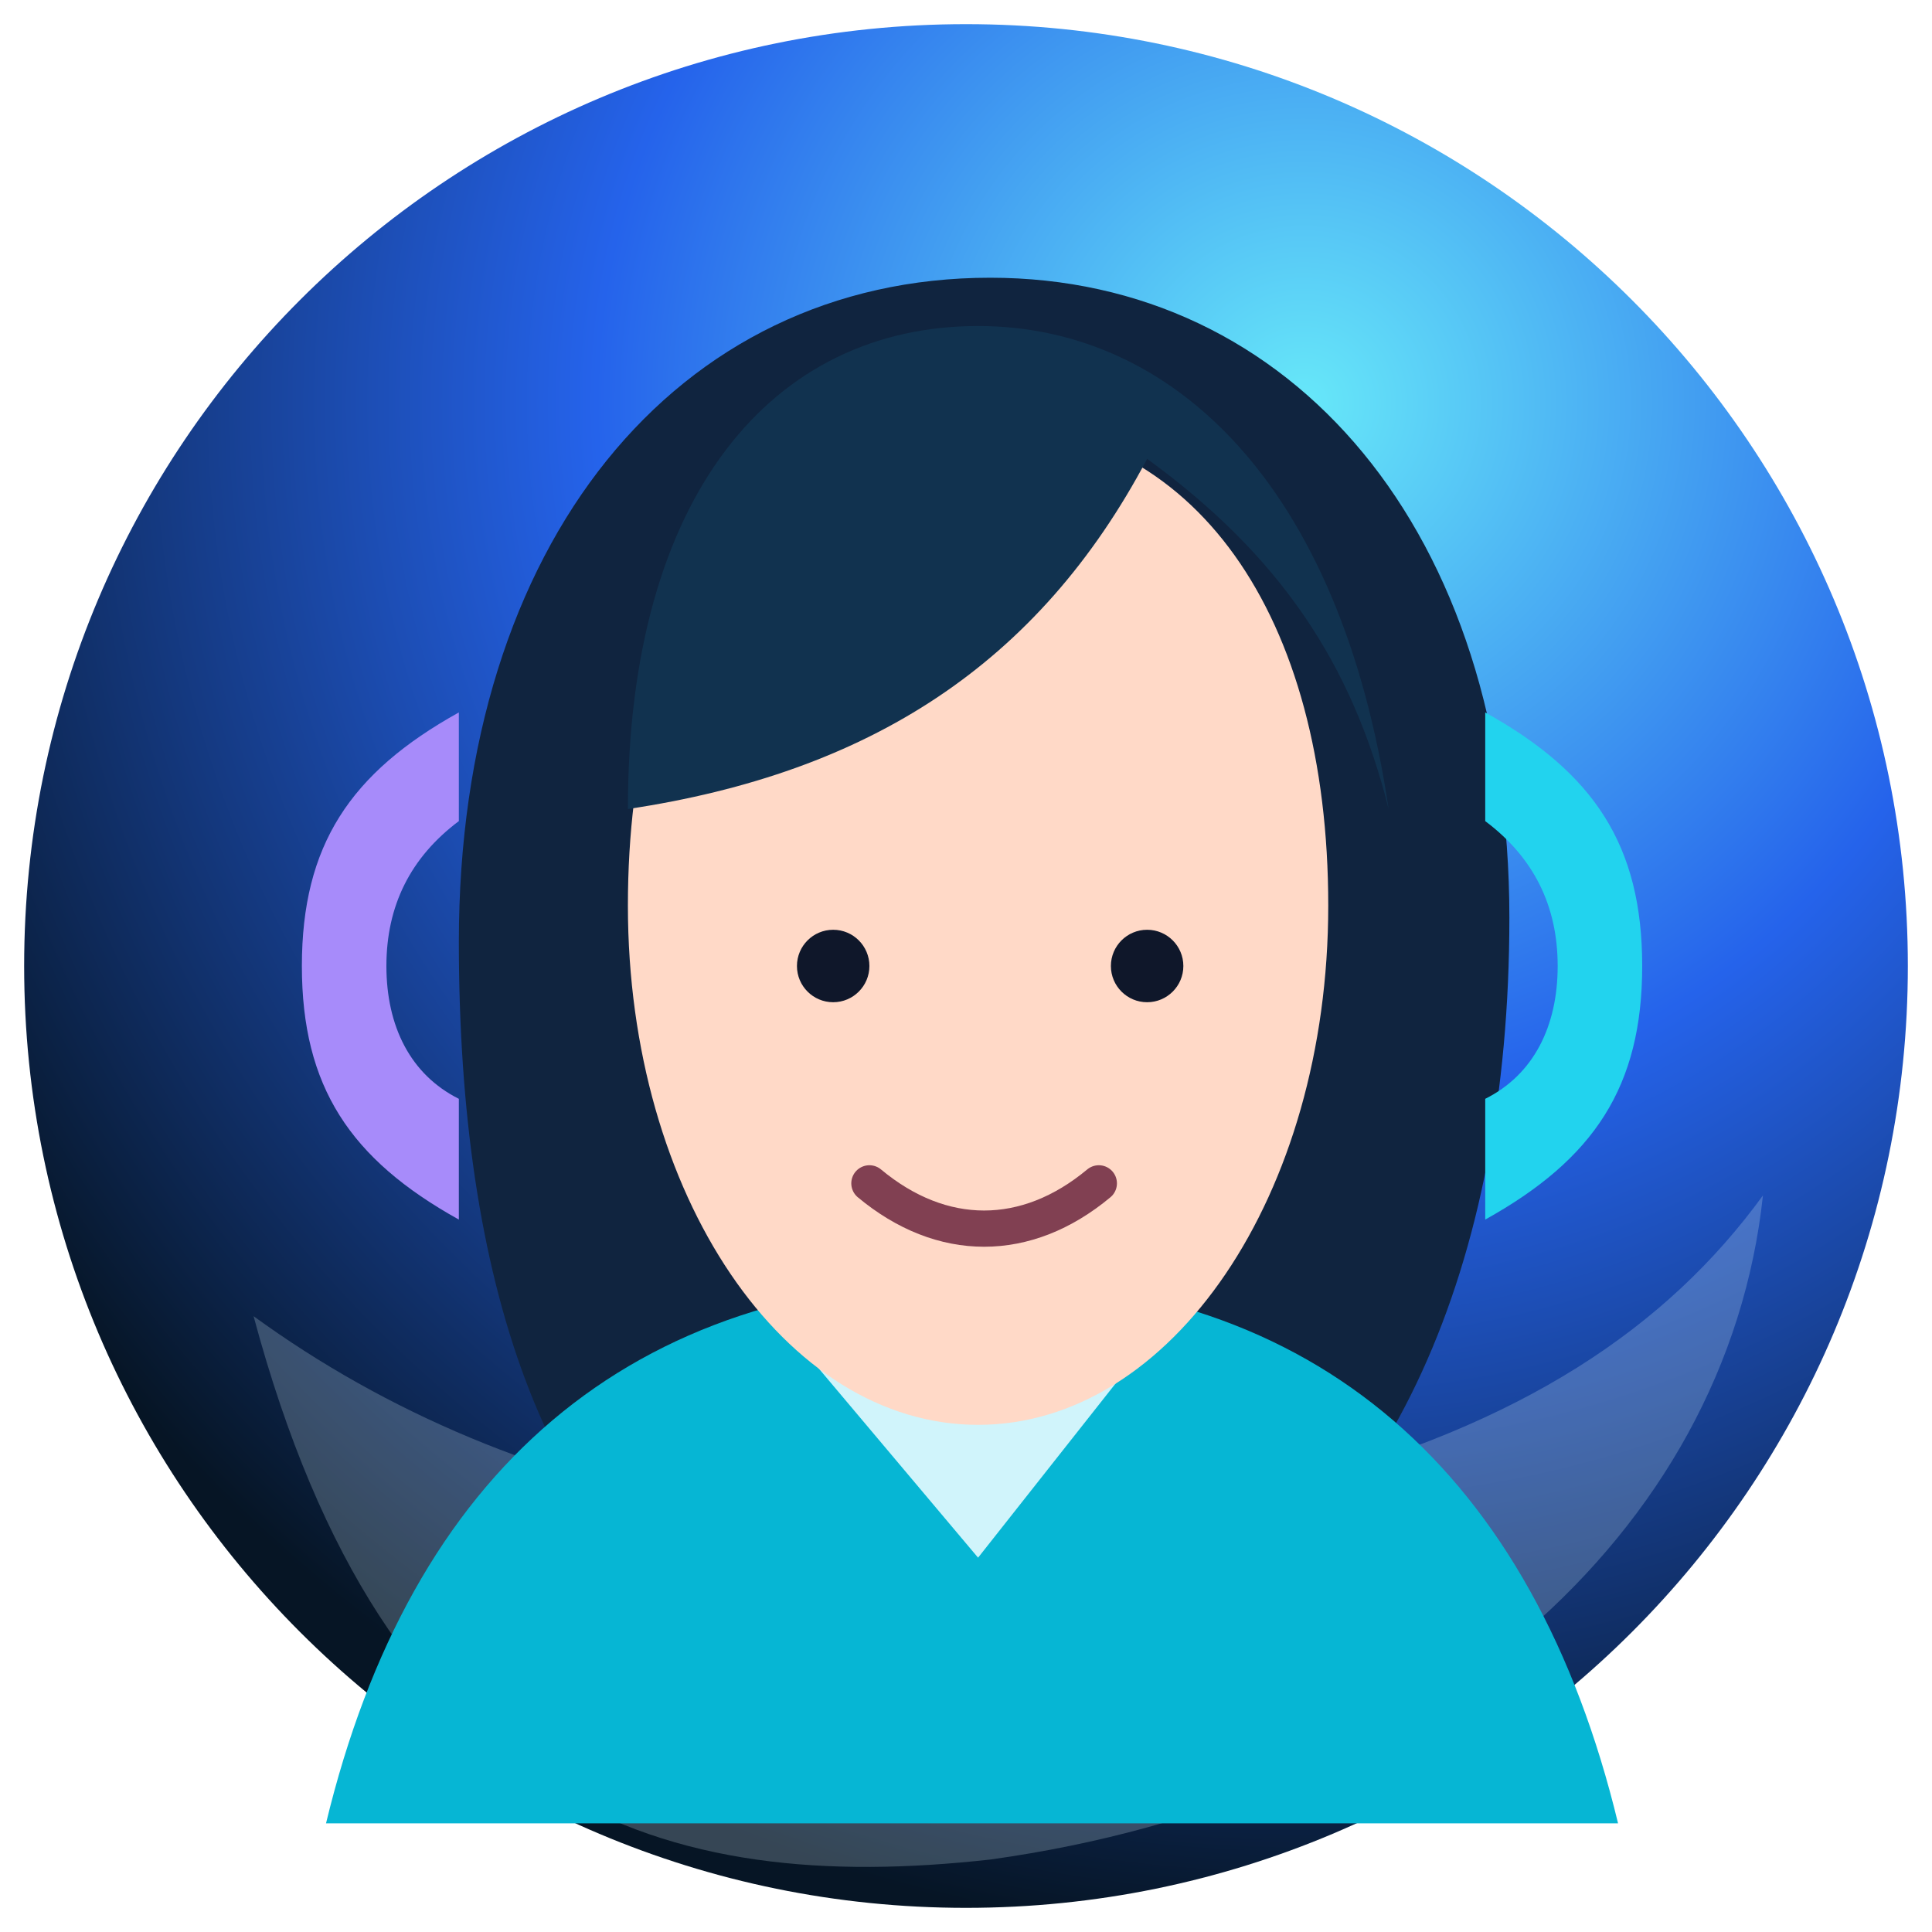
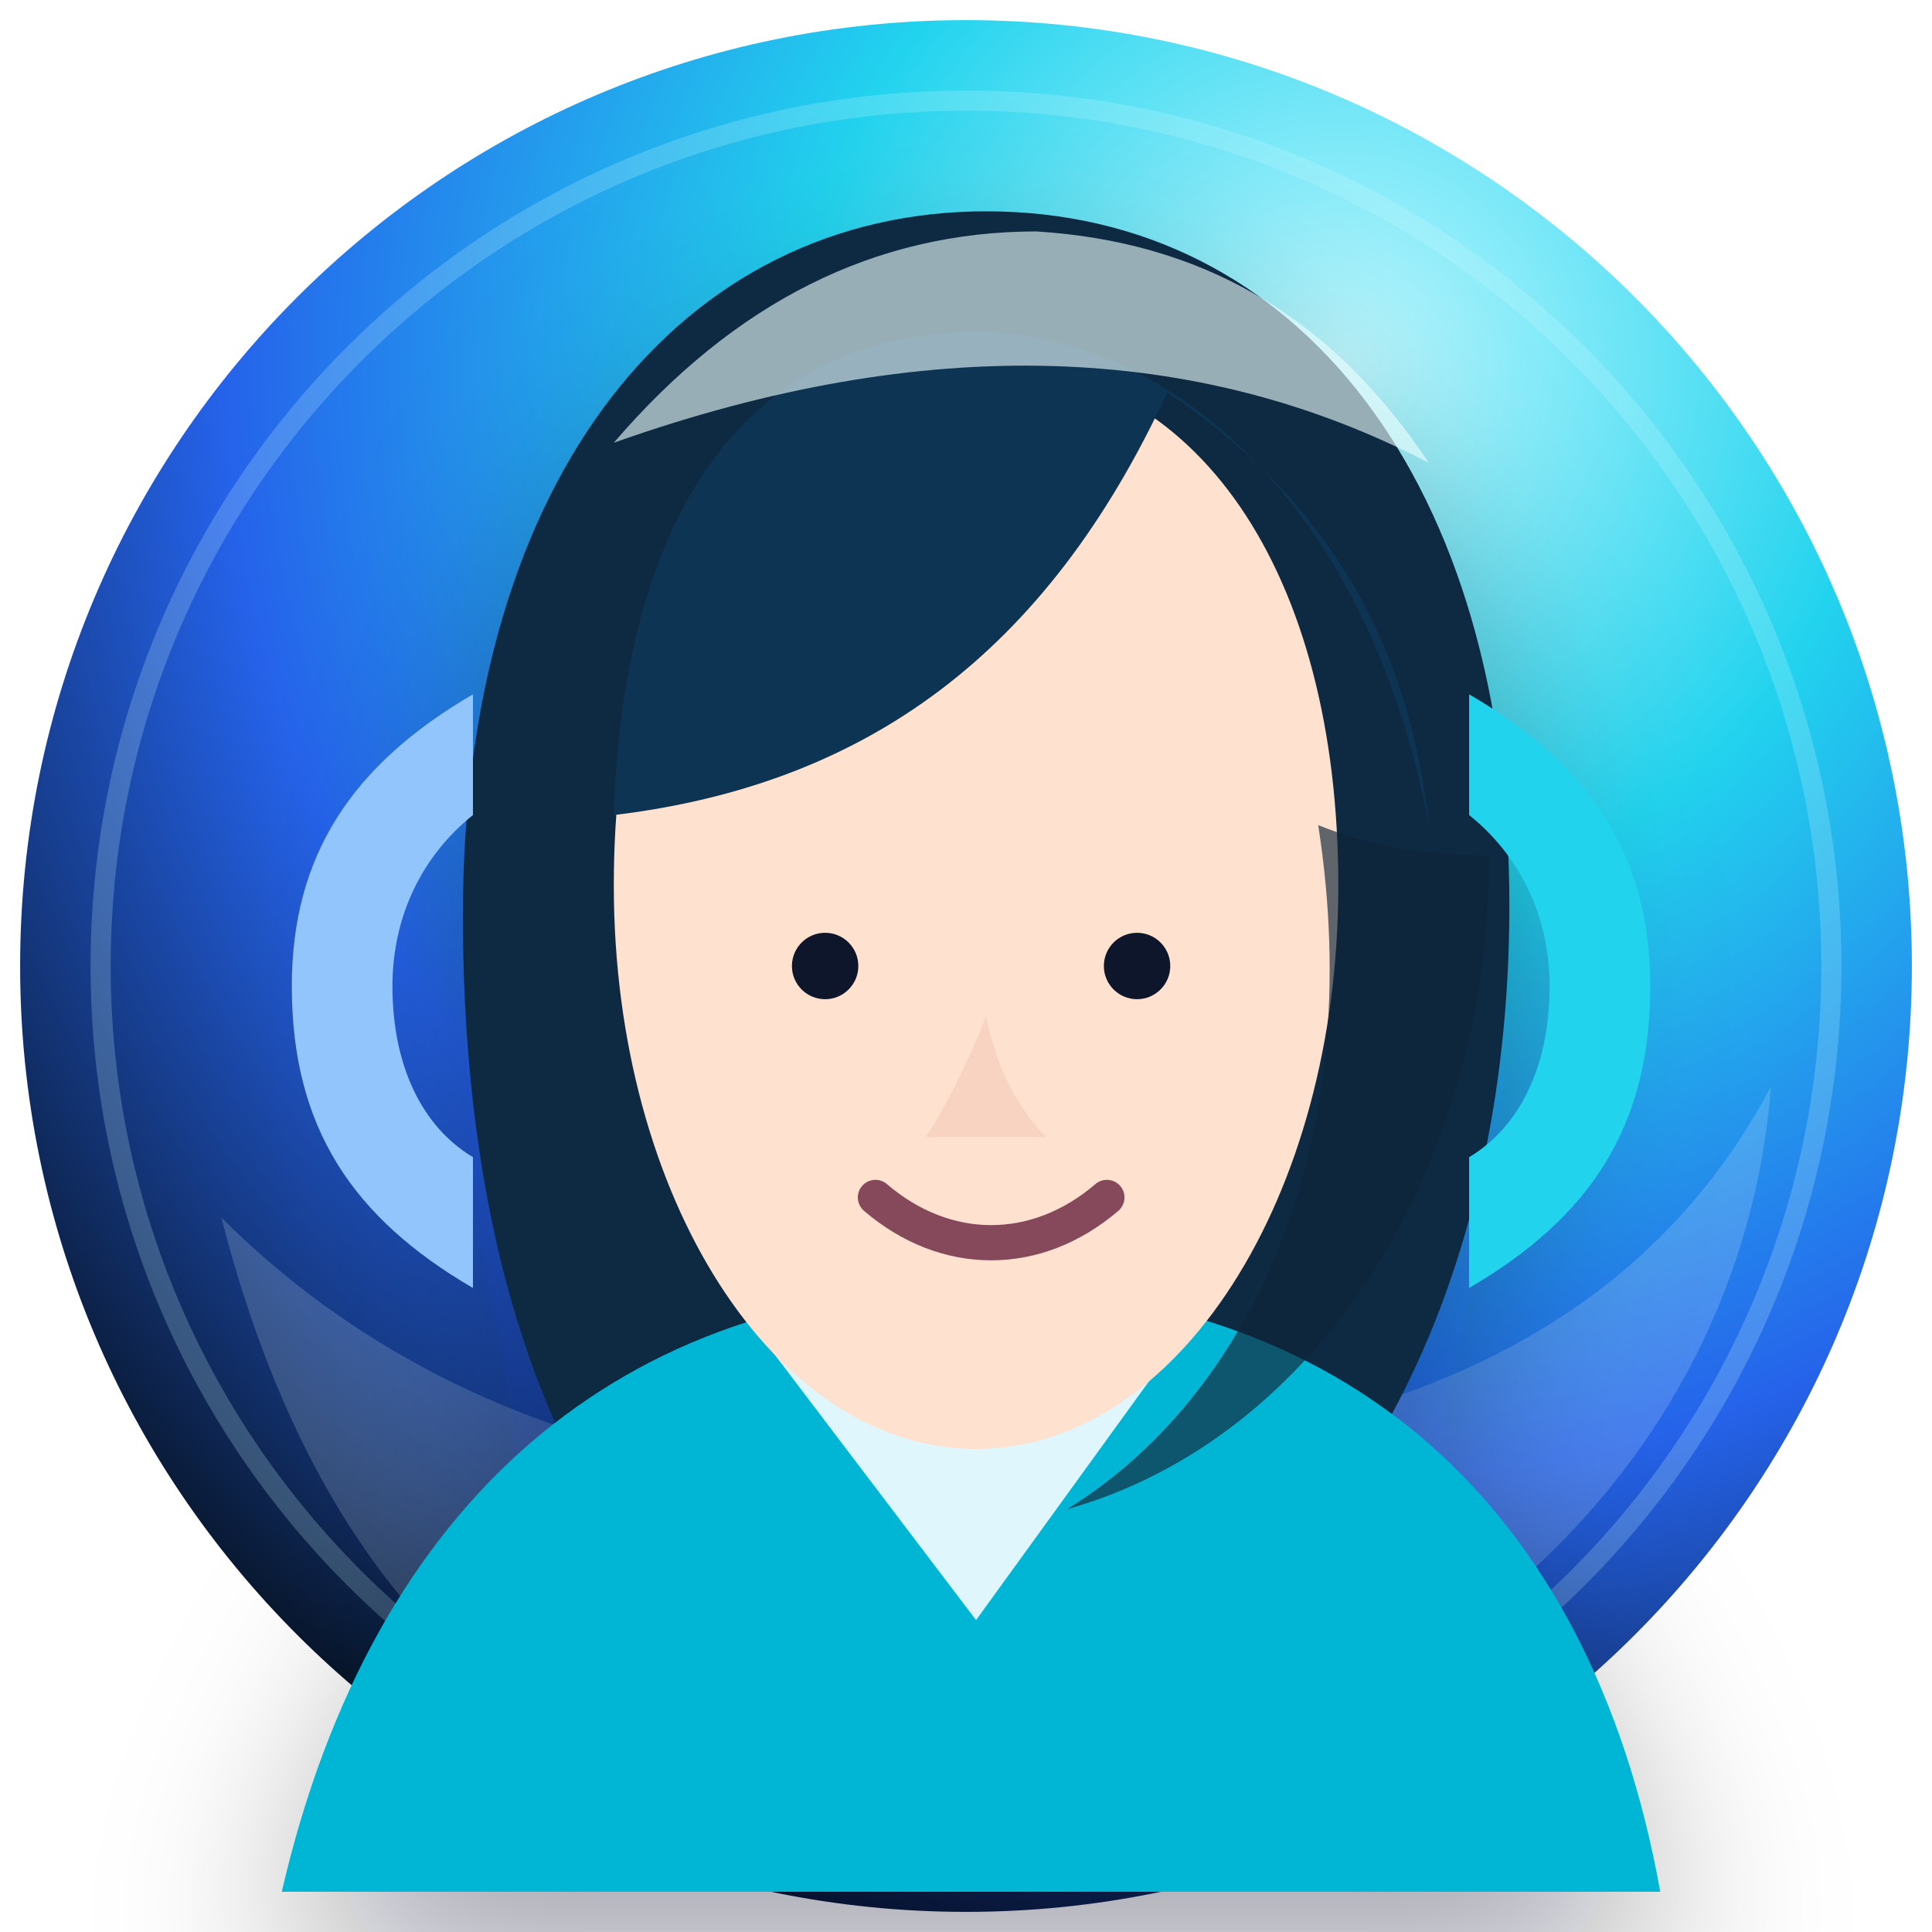
- <svg xmlns="http://www.w3.org/2000/svg" viewBox="0 0 160 160" role="img" aria-label="LARA promotion assistant avatar">
+ <svg xmlns="http://www.w3.org/2000/svg" viewBox="0 0 192 192" role="img" aria-label="LARA promotion assistant avatar">
  <defs>
-     <radialGradient id="bg" cx="68%" cy="20%" r="82%">
-       <stop offset="0" stop-color="#67e8f9" />
+     <radialGradient id="bg" cx="70%" cy="18%" r="90%">
+       <stop offset="0" stop-color="#bff8ff" />
+       <stop offset=".32" stop-color="#22d3ee" />
+       <stop offset=".66" stop-color="#2563eb" />
+       <stop offset="1" stop-color="#06111f" />
+     </radialGradient>
+     <linearGradient id="hair" x1="52" x2="139" y1="20" y2="160">
+       <stop offset="0" stop-color="#102b42" />
+       <stop offset=".46" stop-color="#155e8c" />
+       <stop offset="1" stop-color="#07111f" />
+     </linearGradient>
+     <linearGradient id="skin" x1="70" x2="121" y1="48" y2="141">
+       <stop offset="0" stop-color="#ffe1cf" />
+       <stop offset=".55" stop-color="#e8a38d" />
+       <stop offset="1" stop-color="#bd7769" />
+     </linearGradient>
+     <linearGradient id="jacket" x1="28" x2="164" y1="126" y2="190">
+       <stop offset="0" stop-color="#06b6d4" />
      <stop offset=".46" stop-color="#2563eb" />
-       <stop offset="1" stop-color="#061525" />
-     </radialGradient>
-     <linearGradient id="hair" x1="44" x2="116" y1="23" y2="124">
-       <stop offset="0" stop-color="#10243f" />
-       <stop offset=".5" stop-color="#164e86" />
-       <stop offset="1" stop-color="#111827" />
-     </linearGradient>
-     <linearGradient id="skin" x1="57" x2="106" y1="43" y2="118">
-       <stop offset="0" stop-color="#ffd9c7" />
-       <stop offset="1" stop-color="#c98270" />
-     </linearGradient>
-     <linearGradient id="suit" x1="24" x2="136" y1="108" y2="154">
-       <stop offset="0" stop-color="#06b6d4" />
-       <stop offset=".52" stop-color="#2563eb" />
      <stop offset="1" stop-color="#8b5cf6" />
    </linearGradient>
+     <filter id="soft" x="-20%" y="-20%" width="140%" height="140%">
+       <feDropShadow dx="0" dy="10" stdDeviation="10" flood-color="#020617" flood-opacity=".34" />
+     </filter>
  </defs>
-   <circle cx="80" cy="80" r="78" fill="url(#bg)" />
-   <path fill="#dff9ff" fill-opacity=".22" d="M21 109c22 16 52 22 86 14 19-5 31-13 39-24-3 28-28 50-64 55-27 3-50-4-61-45Z" />
-   <path fill="url(#hair)" d="M38 78c0-33 18-55 44-55 25 0 43 21 43 53 0 29-10 51-28 61H61C45 127 38 106 38 78Z" />
-   <path fill="url(#suit)" d="M27 151c7-29 25-45 54-45 28 0 46 16 53 45H27Z" />
-   <path fill="#e6fbff" d="m65 110 16 19 15-19c-10 6-21 6-31 0Z" opacity=".9" />
-   <path fill="url(#skin)" d="M52 75c0-24 11-40 29-40s29 16 29 40c0 24-13 43-29 43S52 99 52 75Z" />
-   <path fill="#11324f" d="M52 67c20-3 34-12 43-29 11 8 17 17 20 29-4-27-18-40-34-40-17 0-29 14-29 40Z" />
-   <circle cx="69" cy="80" r="3" fill="#0f172a" />
-   <circle cx="95" cy="80" r="3" fill="#0f172a" />
-   <path fill="none" stroke="#814052" stroke-linecap="round" stroke-width="3" d="M72 98c6 5 13 5 19 0" />
-   <path fill="#22d3ee" d="M123 59c9 5 13 11 13 21s-4 16-13 21v-10c4-2 6-6 6-11s-2-9-6-12v-9Z" />
-   <path fill="#a78bfa" d="M38 59c-9 5-13 11-13 21s4 16 13 21V91c-4-2-6-6-6-11s2-9 6-12v-9Z" />
+   <circle cx="96" cy="96" r="94" fill="url(#bg)" />
+   <path fill="#ecfeff" fill-opacity=".18" d="M22 121c25 25 65 34 113 19 20-6 33-17 41-32-3 38-35 68-82 72-35 3-61-16-72-59Z" />
+   <circle cx="96" cy="96" r="86" fill="none" stroke="#cffafe" stroke-opacity=".22" stroke-width="2" />
+   <g filter="url(#soft)">
+     <path fill="url(#hair)" d="M46 91c0-44 22-70 52-70 31 0 52 27 52 69 0 38-16 67-40 79H77C57 155 46 128 46 91Z" />
+     <path fill="url(#jacket)" d="M28 188c9-39 34-60 69-60 36 0 61 21 68 60H28Z" />
+     <path fill="#effcff" d="m75 132 22 29 21-29c-14 8-29 8-43 0Z" opacity=".93" />
+     <path fill="url(#skin)" d="M61 88c0-31 14-52 36-52s36 21 36 52c0 31-16 56-36 56S61 119 61 88Z" />
+     <path fill="#0f3653" d="M61 81c25-3 43-16 55-42 15 10 24 24 26 43-6-32-26-49-45-49-22 0-35 17-36 48Z" />
+     <path fill="#0b2238" d="M131 82c5 32-7 57-25 68 25-7 42-34 42-65-7 0-12-1-17-3Z" opacity=".65" />
+     <circle cx="82" cy="96" r="3.3" fill="#0f172a" />
+     <circle cx="113" cy="96" r="3.3" fill="#0f172a" />
+     <path fill="#f4c9b9" d="M98 101c-2 5-4 9-6 12h12c-3-3-5-7-6-12Z" opacity=".62" />
+     <path fill="none" stroke="#86485b" stroke-linecap="round" stroke-width="3.5" d="M87 119c7 6 16 6 23 0" />
+   </g>
+   <path fill="#22d3ee" d="M146 69c12 7 18 16 18 29 0 14-6 23-18 30v-13c5-3 8-9 8-17 0-7-3-13-8-17V69Z" />
+   <path fill="#93c5fd" d="M47 69c-12 7-18 16-18 29 0 14 6 23 18 30v-13c-5-3-8-9-8-17 0-7 3-13 8-17V69Z" />
+   <path fill="#ecfeff" fill-opacity=".62" d="M61 44c12-14 26-21 42-21 16 1 29 8 39 23-23-12-50-13-81-2Z" />
</svg>
